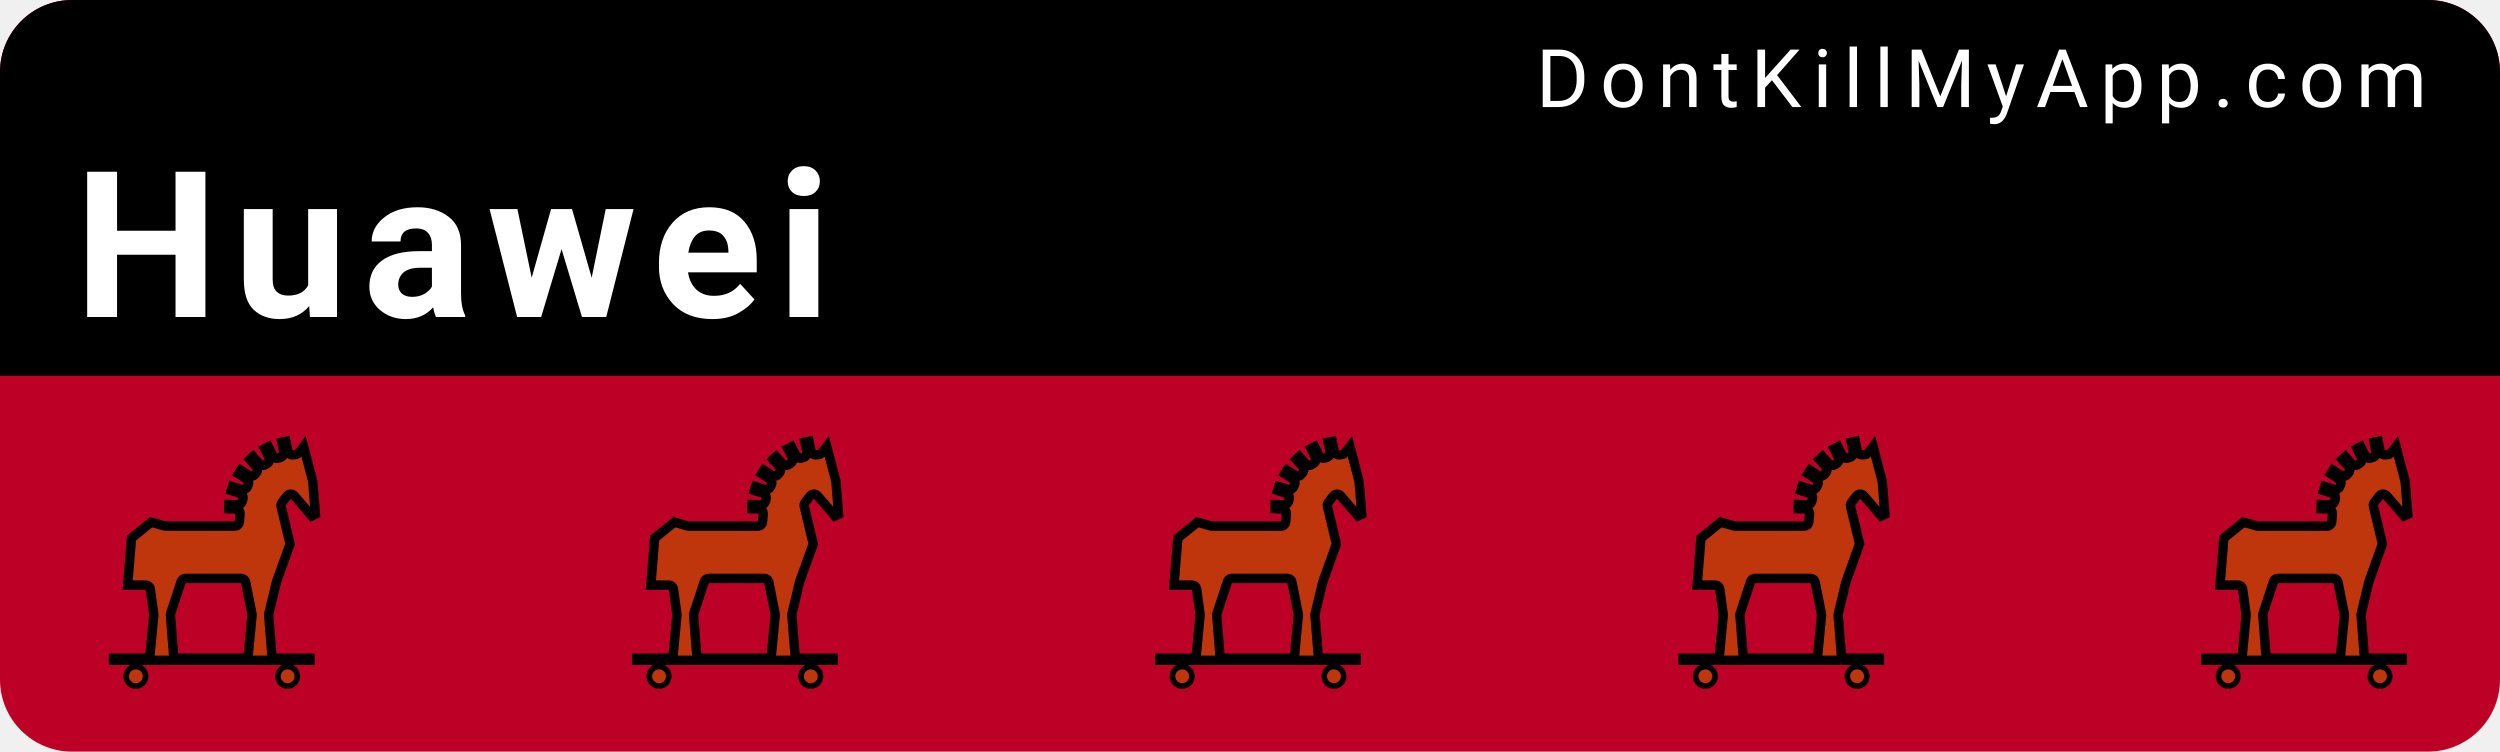
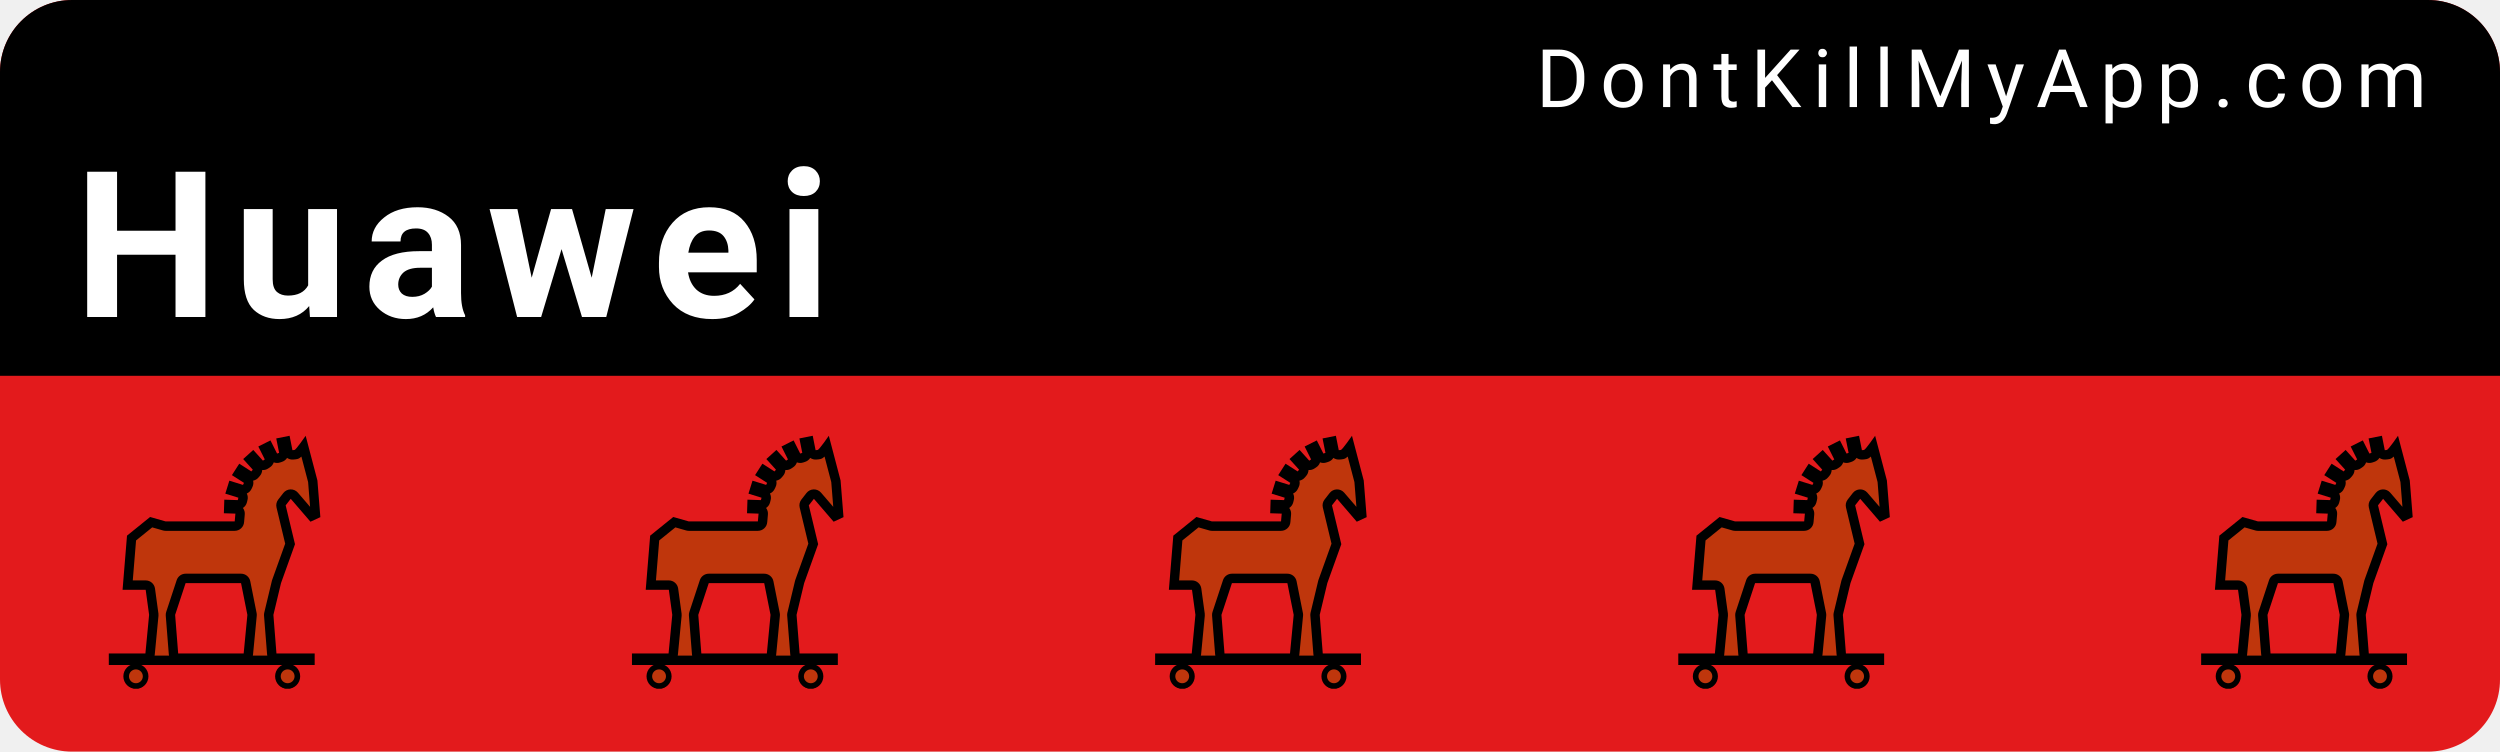
<svg xmlns="http://www.w3.org/2000/svg" width="153mm" height="46mm" viewBox="0 0 153 46" version="1.1" id="svg8">
  <defs id="defs2" />
  <g id="layer1" transform="translate(0,-251)">
-     <rect style="color:#000000;clip-rule:nonzero;display:inline;overflow:visible;visibility:visible;opacity:1;isolation:auto;mix-blend-mode:normal;color-interpolation:sRGB;color-interpolation-filters:linearRGB;solid-color:#000000;solid-opacity:1;fill:#bd0026;fill-opacity:1;fill-rule:nonzero;stroke:none;stroke-width:0.529;stroke-linecap:round;stroke-linejoin:miter;stroke-miterlimit:4;stroke-dasharray:none;stroke-dashoffset:0;stroke-opacity:1;color-rendering:auto;image-rendering:auto;shape-rendering:auto;text-rendering:auto;enable-background:accumulate" id="bkg" width="153" height="46" x="6.5503158e-15" y="251" rx="4.416" ry="4.416" />
+     <rect style="color:#000000;clip-rule:nonzero;display:inline;overflow:visible;visibility:visible;opacity:1;isolation:auto;mix-blend-mode:normal;color-interpolation:sRGB;color-interpolation-filters:linearRGB;solid-color:#000000;solid-opacity:1;fill:#e31a1c;fill-opacity:1;fill-rule:nonzero;stroke:none;stroke-width:0.529;stroke-linecap:round;stroke-linejoin:miter;stroke-miterlimit:4;stroke-dasharray:none;stroke-dashoffset:0;stroke-opacity:1;color-rendering:auto;image-rendering:auto;shape-rendering:auto;text-rendering:auto;enable-background:accumulate" id="bkg" width="153" height="46" x="6.5503158e-15" y="251" rx="4.416" ry="4.416" />
    <path style="color:#000000;clip-rule:nonzero;display:inline;overflow:visible;visibility:visible;opacity:1;isolation:auto;mix-blend-mode:normal;color-interpolation:sRGB;color-interpolation-filters:linearRGB;solid-color:#000000;solid-opacity:1;fill:#000000;fill-opacity:1;fill-rule:nonzero;stroke:none;stroke-width:2;stroke-linecap:round;stroke-linejoin:miter;stroke-miterlimit:4;stroke-dasharray:none;stroke-dashoffset:0;stroke-opacity:1;color-rendering:auto;image-rendering:auto;shape-rendering:auto;text-rendering:auto;enable-background:accumulate" d="M 16.689,0 C 7.443,0 0,7.443 0,16.689 V 86.93 H 578.268 V 16.689 C 578.268,7.443 570.824,0 561.578,0 Z" id="bkgtop" transform="matrix(0.2645833,0,0,0.2645833,0,251)" />
    <text xml:space="preserve" style="font-style:normal;font-variant:normal;font-weight:300;font-stretch:normal;font-size:9.648px;line-height:0%;font-family:Roboto;-inkscape-font-specification:'Roboto Light';text-align:start;letter-spacing:0.685px;word-spacing:0px;writing-mode:lr-tb;text-anchor:start;fill:#ffffff;fill-opacity:1;stroke:none;stroke-width:0.201px;stroke-linecap:butt;stroke-linejoin:miter;stroke-opacity:1" x="94.007" y="257.55" id="link">
      <tspan id="tspan817" x="94.007" y="257.55" style="font-style:normal;font-variant:normal;font-weight:normal;font-stretch:normal;font-size:4.939px;font-family:Roboto;-inkscape-font-specification:Roboto;fill:#ffffff;stroke-width:0.201px">DontKillMyApp.com</tspan>
    </text>
    <text xml:space="preserve" style="font-style:normal;font-variant:normal;font-weight:bold;font-stretch:normal;font-size:12.7px;line-height:0%;font-family:Roboto;-inkscape-font-specification:'Roboto Bold';text-align:start;letter-spacing:0.902px;word-spacing:0px;writing-mode:lr-tb;text-anchor:start;fill:#ffffff;fill-opacity:1;stroke:none;stroke-width:0.265px;stroke-linecap:butt;stroke-linejoin:miter;stroke-opacity:1" x="4.538" y="270.402" id="vendor">
      <tspan id="tspan821" x="4.538" y="270.402" style="font-style:normal;font-variant:normal;font-weight:bold;font-stretch:normal;font-size:12.5px;font-family:Roboto;-inkscape-font-specification:'Roboto Bold';fill:#ffffff;stroke-width:0.265px">Huawei</tspan>
    </text>
    <g id="poo1" transform="matrix(0.01510025,0,0,0.01510025,5.393161,277.6693)">
      <svg version="1.1" x="0px" y="0px" viewBox="0 0 75.284 90" xml:space="preserve" id="svg14" width="1025" height="1025">
        <defs id="defs18" />
        <g id="g8" transform="translate(-12.358,-5)">
          <circle cx="75.88" cy="91.367" r="3.633" id="circle2" />
          <circle cx="22.104" cy="91.367" r="3.633" id="circle4" />
          <path d="M 70.933,68.74 73.642,57.429 78.616,43.583 75.297,29.754 77.107,27.43 84.123,35.584 87.642,33.96 86.598,20.908 82.413,5 c 0,0 -3.433,5.014 -3.983,5.058 -0.235,0.019 -0.476,0.041 -0.722,0.067 L 76.688,5 l -4.743,0.945 1.024,5.144 c -0.243,0.075 -0.487,0.155 -0.731,0.24 L 69.89,6.65 l -4.323,2.168 2.307,4.599 c -0.223,0.141 -0.444,0.287 -0.665,0.44 l -3.435,-3.814 -3.593,3.237 3.418,3.794 c -0.176,0.2 -0.351,0.402 -0.523,0.613 l -4.3,-2.751 -2.606,4.074 4.293,2.746 c -0.119,0.237 -0.234,0.483 -0.348,0.73 l -4.859,-1.507 -1.434,4.619 4.649,1.442 c -0.076,0.278 -0.144,0.567 -0.214,0.855 l -4.794,-0.156 -0.157,4.834 4.106,0.133 C 57.309,33.6 57.22,34.517 57.165,35.481 H 32.587 L 27.056,33.9 18.837,40.539 17.255,59.821 h 8.228 l 1.219,8.917 -1.315,13.722 H 12.358 v 4.115 H 85.623 V 82.46 H 72.017 Z M 37.046,82.462 35.962,68.74 39.693,57.429 h 19.724 l 2.255,11.311 -1.315,13.722 z" id="path6" />
        </g>
        <g transform="translate(-12.358,-5)" id="g821" style="fill:#bf360c;fill-opacity:1">
          <circle id="circle815" r="3.633" cy="91.367" cx="75.88" style="fill:#bf360c;fill-opacity:1" />
          <circle id="circle817" r="3.633" cy="91.367" cx="22.104" style="fill:#bf360c;fill-opacity:1" />
          <path style="fill:#bf360c;fill-opacity:1" id="path819" d="m 80.895,12.396 c -0.113,0.103 -0.209,0.199 -0.396,0.332 -0.277,0.196 -0.575,0.57 -1.801,0.668 -0.217,0.018 -0.43,0.037 -0.639,0.059 A 3.349,3.349 0 0 1 75.799,12.875 3.349,3.349 0 0 1 73.957,14.289 c -0.218,0.067 -0.424,0.134 -0.617,0.201 a 3.349,3.349 0 0 1 -2.287,-0.029 3.349,3.349 0 0 1 -1.391,1.787 c -0.185,0.117 -0.365,0.237 -0.547,0.363 a 3.349,3.349 0 0 1 -2.172,0.582 3.349,3.349 0 0 1 -0.83,2.094 c -0.165,0.188 -0.312,0.357 -0.441,0.516 a 3.349,3.349 0 0 1 -1.957,1.172 3.349,3.349 0 0 1 -0.26,2.283 c -0.088,0.176 -0.188,0.392 -0.299,0.633 a 3.349,3.349 0 0 1 -1.688,1.656 3.349,3.349 0 0 1 0.232,2.375 c -0.052,0.19 -0.113,0.451 -0.189,0.764 a 3.349,3.349 0 0 1 -1.422,2.008 3.349,3.349 0 0 1 0.648,2.395 c -0.099,0.856 -0.18,1.707 -0.23,2.584 a 3.349,3.349 0 0 1 -3.344,3.158 H 32.588 a 3.349,3.349 0 0 1 -0.92,-0.129 l -3.859,-1.104 -5.75,4.645 -1.168,14.229 h 4.592 a 3.349,3.349 0 0 1 3.318,2.896 l 1.219,8.918 a 3.349,3.349 0 0 1 0.016,0.773 L 28.721,82.781 a 3.349,3.349 0 0 1 -0.078,0.443 h 5.148 a 3.349,3.349 0 0 1 -0.082,-0.498 L 32.625,69.004 a 3.349,3.349 0 0 1 0.158,-1.312 l 3.73,-11.311 a 3.349,3.349 0 0 1 3.18,-2.301 h 19.725 a 3.349,3.349 0 0 1 3.285,2.695 l 2.254,11.311 a 3.349,3.349 0 0 1 0.049,0.975 l -1.314,13.723 a 3.349,3.349 0 0 1 -0.076,0.441 h 5.146 a 3.349,3.349 0 0 1 -0.082,-0.5 L 67.596,69.004 a 3.349,3.349 0 0 1 0.08,-1.043 l 2.709,-11.311 a 3.349,3.349 0 0 1 0.105,-0.354 L 75.125,43.391 72.041,30.535 a 3.349,3.349 0 0 1 0.613,-2.84 l 1.811,-2.324 a 3.349,3.349 0 0 1 5.182,-0.125 l 4.342,5.047 -0.705,-8.82 z" />
        </g>
        <circle style="color:#000000;clip-rule:nonzero;display:inline;overflow:visible;visibility:visible;opacity:1;isolation:auto;mix-blend-mode:normal;color-interpolation:sRGB;color-interpolation-filters:linearRGB;solid-color:#000000;solid-opacity:1;fill:#bf360c;fill-opacity:1;fill-rule:nonzero;stroke:#000000;stroke-width:2;stroke-linecap:round;stroke-linejoin:miter;stroke-miterlimit:4;stroke-dasharray:none;stroke-dashoffset:0;stroke-opacity:1;color-rendering:auto;image-rendering:auto;shape-rendering:auto;text-rendering:auto;enable-background:accumulate" id="path2590" cx="9.644" cy="85.599" r="3.464" />
        <circle r="3.464" cy="85.599" cx="63.644" id="circle2592" style="color:#000000;clip-rule:nonzero;display:inline;overflow:visible;visibility:visible;opacity:1;isolation:auto;mix-blend-mode:normal;color-interpolation:sRGB;color-interpolation-filters:linearRGB;solid-color:#000000;solid-opacity:1;fill:#bf360c;fill-opacity:1;fill-rule:nonzero;stroke:#000000;stroke-width:2;stroke-linecap:round;stroke-linejoin:miter;stroke-miterlimit:4;stroke-dasharray:none;stroke-dashoffset:0;stroke-opacity:1;color-rendering:auto;image-rendering:auto;shape-rendering:auto;text-rendering:auto;enable-background:accumulate" />
      </svg>
    </g>
    <g transform="matrix(0.01510025,0,0,0.01510025,37.41043,277.6693)" id="poo2">
      <svg version="1.1" x="0px" y="0px" viewBox="0 0 75.284 90" xml:space="preserve" id="svg14" width="1025" height="1025">
        <defs id="defs18" />
        <g id="g8" transform="translate(-12.358,-5)">
          <circle cx="75.88" cy="91.367" r="3.633" id="circle2" />
          <circle cx="22.104" cy="91.367" r="3.633" id="circle4" />
          <path d="M 70.933,68.74 73.642,57.429 78.616,43.583 75.297,29.754 77.107,27.43 84.123,35.584 87.642,33.96 86.598,20.908 82.413,5 c 0,0 -3.433,5.014 -3.983,5.058 -0.235,0.019 -0.476,0.041 -0.722,0.067 L 76.688,5 l -4.743,0.945 1.024,5.144 c -0.243,0.075 -0.487,0.155 -0.731,0.24 L 69.89,6.65 l -4.323,2.168 2.307,4.599 c -0.223,0.141 -0.444,0.287 -0.665,0.44 l -3.435,-3.814 -3.593,3.237 3.418,3.794 c -0.176,0.2 -0.351,0.402 -0.523,0.613 l -4.3,-2.751 -2.606,4.074 4.293,2.746 c -0.119,0.237 -0.234,0.483 -0.348,0.73 l -4.859,-1.507 -1.434,4.619 4.649,1.442 c -0.076,0.278 -0.144,0.567 -0.214,0.855 l -4.794,-0.156 -0.157,4.834 4.106,0.133 C 57.309,33.6 57.22,34.517 57.165,35.481 H 32.587 L 27.056,33.9 18.837,40.539 17.255,59.821 h 8.228 l 1.219,8.917 -1.315,13.722 H 12.358 v 4.115 H 85.623 V 82.46 H 72.017 Z M 37.046,82.462 35.962,68.74 39.693,57.429 h 19.724 l 2.255,11.311 -1.315,13.722 z" id="path6" />
        </g>
        <g transform="translate(-12.358,-5)" id="g821" style="fill:#bf360c;fill-opacity:1">
          <circle id="circle815" r="3.633" cy="91.367" cx="75.88" style="fill:#bf360c;fill-opacity:1" />
          <circle id="circle817" r="3.633" cy="91.367" cx="22.104" style="fill:#bf360c;fill-opacity:1" />
          <path style="fill:#bf360c;fill-opacity:1" id="path819" d="m 80.895,12.396 c -0.113,0.103 -0.209,0.199 -0.396,0.332 -0.277,0.196 -0.575,0.57 -1.801,0.668 -0.217,0.018 -0.43,0.037 -0.639,0.059 A 3.349,3.349 0 0 1 75.799,12.875 3.349,3.349 0 0 1 73.957,14.289 c -0.218,0.067 -0.424,0.134 -0.617,0.201 a 3.349,3.349 0 0 1 -2.287,-0.029 3.349,3.349 0 0 1 -1.391,1.787 c -0.185,0.117 -0.365,0.237 -0.547,0.363 a 3.349,3.349 0 0 1 -2.172,0.582 3.349,3.349 0 0 1 -0.83,2.094 c -0.165,0.188 -0.312,0.357 -0.441,0.516 a 3.349,3.349 0 0 1 -1.957,1.172 3.349,3.349 0 0 1 -0.26,2.283 c -0.088,0.176 -0.188,0.392 -0.299,0.633 a 3.349,3.349 0 0 1 -1.688,1.656 3.349,3.349 0 0 1 0.232,2.375 c -0.052,0.19 -0.113,0.451 -0.189,0.764 a 3.349,3.349 0 0 1 -1.422,2.008 3.349,3.349 0 0 1 0.648,2.395 c -0.099,0.856 -0.18,1.707 -0.23,2.584 a 3.349,3.349 0 0 1 -3.344,3.158 H 32.588 a 3.349,3.349 0 0 1 -0.92,-0.129 l -3.859,-1.104 -5.75,4.645 -1.168,14.229 h 4.592 a 3.349,3.349 0 0 1 3.318,2.896 l 1.219,8.918 a 3.349,3.349 0 0 1 0.016,0.773 L 28.721,82.781 a 3.349,3.349 0 0 1 -0.078,0.443 h 5.148 a 3.349,3.349 0 0 1 -0.082,-0.498 L 32.625,69.004 a 3.349,3.349 0 0 1 0.158,-1.312 l 3.73,-11.311 a 3.349,3.349 0 0 1 3.18,-2.301 h 19.725 a 3.349,3.349 0 0 1 3.285,2.695 l 2.254,11.311 a 3.349,3.349 0 0 1 0.049,0.975 l -1.314,13.723 a 3.349,3.349 0 0 1 -0.076,0.441 h 5.146 a 3.349,3.349 0 0 1 -0.082,-0.5 L 67.596,69.004 a 3.349,3.349 0 0 1 0.08,-1.043 l 2.709,-11.311 a 3.349,3.349 0 0 1 0.105,-0.354 L 75.125,43.391 72.041,30.535 a 3.349,3.349 0 0 1 0.613,-2.84 l 1.811,-2.324 a 3.349,3.349 0 0 1 5.182,-0.125 l 4.342,5.047 -0.705,-8.82 z" />
        </g>
        <circle style="color:#000000;clip-rule:nonzero;display:inline;overflow:visible;visibility:visible;opacity:1;isolation:auto;mix-blend-mode:normal;color-interpolation:sRGB;color-interpolation-filters:linearRGB;solid-color:#000000;solid-opacity:1;fill:#bf360c;fill-opacity:1;fill-rule:nonzero;stroke:#000000;stroke-width:2;stroke-linecap:round;stroke-linejoin:miter;stroke-miterlimit:4;stroke-dasharray:none;stroke-dashoffset:0;stroke-opacity:1;color-rendering:auto;image-rendering:auto;shape-rendering:auto;text-rendering:auto;enable-background:accumulate" id="path2590" cx="9.644" cy="85.599" r="3.464" />
        <circle r="3.464" cy="85.599" cx="63.644" id="circle2592" style="color:#000000;clip-rule:nonzero;display:inline;overflow:visible;visibility:visible;opacity:1;isolation:auto;mix-blend-mode:normal;color-interpolation:sRGB;color-interpolation-filters:linearRGB;solid-color:#000000;solid-opacity:1;fill:#bf360c;fill-opacity:1;fill-rule:nonzero;stroke:#000000;stroke-width:2;stroke-linecap:round;stroke-linejoin:miter;stroke-miterlimit:4;stroke-dasharray:none;stroke-dashoffset:0;stroke-opacity:1;color-rendering:auto;image-rendering:auto;shape-rendering:auto;text-rendering:auto;enable-background:accumulate" />
      </svg>
    </g>
    <g id="poo3" transform="matrix(0.01510025,0,0,0.01510025,69.4277,277.6693)">
      <svg version="1.1" x="0px" y="0px" viewBox="0 0 75.284 90" xml:space="preserve" id="svg14" width="1025" height="1025">
        <defs id="defs18" />
        <g id="g8" transform="translate(-12.358,-5)">
          <circle cx="75.88" cy="91.367" r="3.633" id="circle2" />
          <circle cx="22.104" cy="91.367" r="3.633" id="circle4" />
          <path d="M 70.933,68.74 73.642,57.429 78.616,43.583 75.297,29.754 77.107,27.43 84.123,35.584 87.642,33.96 86.598,20.908 82.413,5 c 0,0 -3.433,5.014 -3.983,5.058 -0.235,0.019 -0.476,0.041 -0.722,0.067 L 76.688,5 l -4.743,0.945 1.024,5.144 c -0.243,0.075 -0.487,0.155 -0.731,0.24 L 69.89,6.65 l -4.323,2.168 2.307,4.599 c -0.223,0.141 -0.444,0.287 -0.665,0.44 l -3.435,-3.814 -3.593,3.237 3.418,3.794 c -0.176,0.2 -0.351,0.402 -0.523,0.613 l -4.3,-2.751 -2.606,4.074 4.293,2.746 c -0.119,0.237 -0.234,0.483 -0.348,0.73 l -4.859,-1.507 -1.434,4.619 4.649,1.442 c -0.076,0.278 -0.144,0.567 -0.214,0.855 l -4.794,-0.156 -0.157,4.834 4.106,0.133 C 57.309,33.6 57.22,34.517 57.165,35.481 H 32.587 L 27.056,33.9 18.837,40.539 17.255,59.821 h 8.228 l 1.219,8.917 -1.315,13.722 H 12.358 v 4.115 H 85.623 V 82.46 H 72.017 Z M 37.046,82.462 35.962,68.74 39.693,57.429 h 19.724 l 2.255,11.311 -1.315,13.722 z" id="path6" />
        </g>
        <g transform="translate(-12.358,-5)" id="g821" style="fill:#bf360c;fill-opacity:1">
          <circle id="circle815" r="3.633" cy="91.367" cx="75.88" style="fill:#bf360c;fill-opacity:1" />
          <circle id="circle817" r="3.633" cy="91.367" cx="22.104" style="fill:#bf360c;fill-opacity:1" />
          <path style="fill:#bf360c;fill-opacity:1" id="path819" d="m 80.895,12.396 c -0.113,0.103 -0.209,0.199 -0.396,0.332 -0.277,0.196 -0.575,0.57 -1.801,0.668 -0.217,0.018 -0.43,0.037 -0.639,0.059 A 3.349,3.349 0 0 1 75.799,12.875 3.349,3.349 0 0 1 73.957,14.289 c -0.218,0.067 -0.424,0.134 -0.617,0.201 a 3.349,3.349 0 0 1 -2.287,-0.029 3.349,3.349 0 0 1 -1.391,1.787 c -0.185,0.117 -0.365,0.237 -0.547,0.363 a 3.349,3.349 0 0 1 -2.172,0.582 3.349,3.349 0 0 1 -0.83,2.094 c -0.165,0.188 -0.312,0.357 -0.441,0.516 a 3.349,3.349 0 0 1 -1.957,1.172 3.349,3.349 0 0 1 -0.26,2.283 c -0.088,0.176 -0.188,0.392 -0.299,0.633 a 3.349,3.349 0 0 1 -1.688,1.656 3.349,3.349 0 0 1 0.232,2.375 c -0.052,0.19 -0.113,0.451 -0.189,0.764 a 3.349,3.349 0 0 1 -1.422,2.008 3.349,3.349 0 0 1 0.648,2.395 c -0.099,0.856 -0.18,1.707 -0.23,2.584 a 3.349,3.349 0 0 1 -3.344,3.158 H 32.588 a 3.349,3.349 0 0 1 -0.92,-0.129 l -3.859,-1.104 -5.75,4.645 -1.168,14.229 h 4.592 a 3.349,3.349 0 0 1 3.318,2.896 l 1.219,8.918 a 3.349,3.349 0 0 1 0.016,0.773 L 28.721,82.781 a 3.349,3.349 0 0 1 -0.078,0.443 h 5.148 a 3.349,3.349 0 0 1 -0.082,-0.498 L 32.625,69.004 a 3.349,3.349 0 0 1 0.158,-1.312 l 3.73,-11.311 a 3.349,3.349 0 0 1 3.18,-2.301 h 19.725 a 3.349,3.349 0 0 1 3.285,2.695 l 2.254,11.311 a 3.349,3.349 0 0 1 0.049,0.975 l -1.314,13.723 a 3.349,3.349 0 0 1 -0.076,0.441 h 5.146 a 3.349,3.349 0 0 1 -0.082,-0.5 L 67.596,69.004 a 3.349,3.349 0 0 1 0.08,-1.043 l 2.709,-11.311 a 3.349,3.349 0 0 1 0.105,-0.354 L 75.125,43.391 72.041,30.535 a 3.349,3.349 0 0 1 0.613,-2.84 l 1.811,-2.324 a 3.349,3.349 0 0 1 5.182,-0.125 l 4.342,5.047 -0.705,-8.82 z" />
        </g>
        <circle style="color:#000000;clip-rule:nonzero;display:inline;overflow:visible;visibility:visible;opacity:1;isolation:auto;mix-blend-mode:normal;color-interpolation:sRGB;color-interpolation-filters:linearRGB;solid-color:#000000;solid-opacity:1;fill:#bf360c;fill-opacity:1;fill-rule:nonzero;stroke:#000000;stroke-width:2;stroke-linecap:round;stroke-linejoin:miter;stroke-miterlimit:4;stroke-dasharray:none;stroke-dashoffset:0;stroke-opacity:1;color-rendering:auto;image-rendering:auto;shape-rendering:auto;text-rendering:auto;enable-background:accumulate" id="path2590" cx="9.644" cy="85.599" r="3.464" />
        <circle r="3.464" cy="85.599" cx="63.644" id="circle2592" style="color:#000000;clip-rule:nonzero;display:inline;overflow:visible;visibility:visible;opacity:1;isolation:auto;mix-blend-mode:normal;color-interpolation:sRGB;color-interpolation-filters:linearRGB;solid-color:#000000;solid-opacity:1;fill:#bf360c;fill-opacity:1;fill-rule:nonzero;stroke:#000000;stroke-width:2;stroke-linecap:round;stroke-linejoin:miter;stroke-miterlimit:4;stroke-dasharray:none;stroke-dashoffset:0;stroke-opacity:1;color-rendering:auto;image-rendering:auto;shape-rendering:auto;text-rendering:auto;enable-background:accumulate" />
      </svg>
    </g>
    <g transform="matrix(0.01510025,0,0,0.01510025,101.445,277.6693)" id="poo4">
      <svg version="1.1" x="0px" y="0px" viewBox="0 0 75.284 90" xml:space="preserve" id="svg14" width="1025" height="1025">
        <defs id="defs18" />
        <g id="g8" transform="translate(-12.358,-5)">
          <circle cx="75.88" cy="91.367" r="3.633" id="circle2" />
          <circle cx="22.104" cy="91.367" r="3.633" id="circle4" />
          <path d="M 70.933,68.74 73.642,57.429 78.616,43.583 75.297,29.754 77.107,27.43 84.123,35.584 87.642,33.96 86.598,20.908 82.413,5 c 0,0 -3.433,5.014 -3.983,5.058 -0.235,0.019 -0.476,0.041 -0.722,0.067 L 76.688,5 l -4.743,0.945 1.024,5.144 c -0.243,0.075 -0.487,0.155 -0.731,0.24 L 69.89,6.65 l -4.323,2.168 2.307,4.599 c -0.223,0.141 -0.444,0.287 -0.665,0.44 l -3.435,-3.814 -3.593,3.237 3.418,3.794 c -0.176,0.2 -0.351,0.402 -0.523,0.613 l -4.3,-2.751 -2.606,4.074 4.293,2.746 c -0.119,0.237 -0.234,0.483 -0.348,0.73 l -4.859,-1.507 -1.434,4.619 4.649,1.442 c -0.076,0.278 -0.144,0.567 -0.214,0.855 l -4.794,-0.156 -0.157,4.834 4.106,0.133 C 57.309,33.6 57.22,34.517 57.165,35.481 H 32.587 L 27.056,33.9 18.837,40.539 17.255,59.821 h 8.228 l 1.219,8.917 -1.315,13.722 H 12.358 v 4.115 H 85.623 V 82.46 H 72.017 Z M 37.046,82.462 35.962,68.74 39.693,57.429 h 19.724 l 2.255,11.311 -1.315,13.722 z" id="path6" />
        </g>
        <g transform="translate(-12.358,-5)" id="g821" style="fill:#bf360c;fill-opacity:1">
          <circle id="circle815" r="3.633" cy="91.367" cx="75.88" style="fill:#bf360c;fill-opacity:1" />
          <circle id="circle817" r="3.633" cy="91.367" cx="22.104" style="fill:#bf360c;fill-opacity:1" />
          <path style="fill:#bf360c;fill-opacity:1" id="path819" d="m 80.895,12.396 c -0.113,0.103 -0.209,0.199 -0.396,0.332 -0.277,0.196 -0.575,0.57 -1.801,0.668 -0.217,0.018 -0.43,0.037 -0.639,0.059 A 3.349,3.349 0 0 1 75.799,12.875 3.349,3.349 0 0 1 73.957,14.289 c -0.218,0.067 -0.424,0.134 -0.617,0.201 a 3.349,3.349 0 0 1 -2.287,-0.029 3.349,3.349 0 0 1 -1.391,1.787 c -0.185,0.117 -0.365,0.237 -0.547,0.363 a 3.349,3.349 0 0 1 -2.172,0.582 3.349,3.349 0 0 1 -0.83,2.094 c -0.165,0.188 -0.312,0.357 -0.441,0.516 a 3.349,3.349 0 0 1 -1.957,1.172 3.349,3.349 0 0 1 -0.26,2.283 c -0.088,0.176 -0.188,0.392 -0.299,0.633 a 3.349,3.349 0 0 1 -1.688,1.656 3.349,3.349 0 0 1 0.232,2.375 c -0.052,0.19 -0.113,0.451 -0.189,0.764 a 3.349,3.349 0 0 1 -1.422,2.008 3.349,3.349 0 0 1 0.648,2.395 c -0.099,0.856 -0.18,1.707 -0.23,2.584 a 3.349,3.349 0 0 1 -3.344,3.158 H 32.588 a 3.349,3.349 0 0 1 -0.92,-0.129 l -3.859,-1.104 -5.75,4.645 -1.168,14.229 h 4.592 a 3.349,3.349 0 0 1 3.318,2.896 l 1.219,8.918 a 3.349,3.349 0 0 1 0.016,0.773 L 28.721,82.781 a 3.349,3.349 0 0 1 -0.078,0.443 h 5.148 a 3.349,3.349 0 0 1 -0.082,-0.498 L 32.625,69.004 a 3.349,3.349 0 0 1 0.158,-1.312 l 3.73,-11.311 a 3.349,3.349 0 0 1 3.18,-2.301 h 19.725 a 3.349,3.349 0 0 1 3.285,2.695 l 2.254,11.311 a 3.349,3.349 0 0 1 0.049,0.975 l -1.314,13.723 a 3.349,3.349 0 0 1 -0.076,0.441 h 5.146 a 3.349,3.349 0 0 1 -0.082,-0.5 L 67.596,69.004 a 3.349,3.349 0 0 1 0.08,-1.043 l 2.709,-11.311 a 3.349,3.349 0 0 1 0.105,-0.354 L 75.125,43.391 72.041,30.535 a 3.349,3.349 0 0 1 0.613,-2.84 l 1.811,-2.324 a 3.349,3.349 0 0 1 5.182,-0.125 l 4.342,5.047 -0.705,-8.82 z" />
        </g>
        <circle style="color:#000000;clip-rule:nonzero;display:inline;overflow:visible;visibility:visible;opacity:1;isolation:auto;mix-blend-mode:normal;color-interpolation:sRGB;color-interpolation-filters:linearRGB;solid-color:#000000;solid-opacity:1;fill:#bf360c;fill-opacity:1;fill-rule:nonzero;stroke:#000000;stroke-width:2;stroke-linecap:round;stroke-linejoin:miter;stroke-miterlimit:4;stroke-dasharray:none;stroke-dashoffset:0;stroke-opacity:1;color-rendering:auto;image-rendering:auto;shape-rendering:auto;text-rendering:auto;enable-background:accumulate" id="path2590" cx="9.644" cy="85.599" r="3.464" />
        <circle r="3.464" cy="85.599" cx="63.644" id="circle2592" style="color:#000000;clip-rule:nonzero;display:inline;overflow:visible;visibility:visible;opacity:1;isolation:auto;mix-blend-mode:normal;color-interpolation:sRGB;color-interpolation-filters:linearRGB;solid-color:#000000;solid-opacity:1;fill:#bf360c;fill-opacity:1;fill-rule:nonzero;stroke:#000000;stroke-width:2;stroke-linecap:round;stroke-linejoin:miter;stroke-miterlimit:4;stroke-dasharray:none;stroke-dashoffset:0;stroke-opacity:1;color-rendering:auto;image-rendering:auto;shape-rendering:auto;text-rendering:auto;enable-background:accumulate" />
      </svg>
    </g>
    <g transform="matrix(0.01510025,0,0,0.01510025,133.445,277.6693)" id="poo5">
      <svg version="1.1" x="0px" y="0px" viewBox="0 0 75.284 90" xml:space="preserve" id="svg14" width="1025" height="1025">
        <defs id="defs18" />
        <g id="g8" transform="translate(-12.358,-5)">
          <circle cx="75.88" cy="91.367" r="3.633" id="circle2" />
          <circle cx="22.104" cy="91.367" r="3.633" id="circle4" />
          <path d="M 70.933,68.74 73.642,57.429 78.616,43.583 75.297,29.754 77.107,27.43 84.123,35.584 87.642,33.96 86.598,20.908 82.413,5 c 0,0 -3.433,5.014 -3.983,5.058 -0.235,0.019 -0.476,0.041 -0.722,0.067 L 76.688,5 l -4.743,0.945 1.024,5.144 c -0.243,0.075 -0.487,0.155 -0.731,0.24 L 69.89,6.65 l -4.323,2.168 2.307,4.599 c -0.223,0.141 -0.444,0.287 -0.665,0.44 l -3.435,-3.814 -3.593,3.237 3.418,3.794 c -0.176,0.2 -0.351,0.402 -0.523,0.613 l -4.3,-2.751 -2.606,4.074 4.293,2.746 c -0.119,0.237 -0.234,0.483 -0.348,0.73 l -4.859,-1.507 -1.434,4.619 4.649,1.442 c -0.076,0.278 -0.144,0.567 -0.214,0.855 l -4.794,-0.156 -0.157,4.834 4.106,0.133 C 57.309,33.6 57.22,34.517 57.165,35.481 H 32.587 L 27.056,33.9 18.837,40.539 17.255,59.821 h 8.228 l 1.219,8.917 -1.315,13.722 H 12.358 v 4.115 H 85.623 V 82.46 H 72.017 Z M 37.046,82.462 35.962,68.74 39.693,57.429 h 19.724 l 2.255,11.311 -1.315,13.722 z" id="path6" />
        </g>
        <g transform="translate(-12.358,-5)" id="g821" style="fill:#bf360c;fill-opacity:1">
          <circle id="circle815" r="3.633" cy="91.367" cx="75.88" style="fill:#bf360c;fill-opacity:1" />
          <circle id="circle817" r="3.633" cy="91.367" cx="22.104" style="fill:#bf360c;fill-opacity:1" />
          <path style="fill:#bf360c;fill-opacity:1" id="path819" d="m 80.895,12.396 c -0.113,0.103 -0.209,0.199 -0.396,0.332 -0.277,0.196 -0.575,0.57 -1.801,0.668 -0.217,0.018 -0.43,0.037 -0.639,0.059 A 3.349,3.349 0 0 1 75.799,12.875 3.349,3.349 0 0 1 73.957,14.289 c -0.218,0.067 -0.424,0.134 -0.617,0.201 a 3.349,3.349 0 0 1 -2.287,-0.029 3.349,3.349 0 0 1 -1.391,1.787 c -0.185,0.117 -0.365,0.237 -0.547,0.363 a 3.349,3.349 0 0 1 -2.172,0.582 3.349,3.349 0 0 1 -0.83,2.094 c -0.165,0.188 -0.312,0.357 -0.441,0.516 a 3.349,3.349 0 0 1 -1.957,1.172 3.349,3.349 0 0 1 -0.26,2.283 c -0.088,0.176 -0.188,0.392 -0.299,0.633 a 3.349,3.349 0 0 1 -1.688,1.656 3.349,3.349 0 0 1 0.232,2.375 c -0.052,0.19 -0.113,0.451 -0.189,0.764 a 3.349,3.349 0 0 1 -1.422,2.008 3.349,3.349 0 0 1 0.648,2.395 c -0.099,0.856 -0.18,1.707 -0.23,2.584 a 3.349,3.349 0 0 1 -3.344,3.158 H 32.588 a 3.349,3.349 0 0 1 -0.92,-0.129 l -3.859,-1.104 -5.75,4.645 -1.168,14.229 h 4.592 a 3.349,3.349 0 0 1 3.318,2.896 l 1.219,8.918 a 3.349,3.349 0 0 1 0.016,0.773 L 28.721,82.781 a 3.349,3.349 0 0 1 -0.078,0.443 h 5.148 a 3.349,3.349 0 0 1 -0.082,-0.498 L 32.625,69.004 a 3.349,3.349 0 0 1 0.158,-1.312 l 3.73,-11.311 a 3.349,3.349 0 0 1 3.18,-2.301 h 19.725 a 3.349,3.349 0 0 1 3.285,2.695 l 2.254,11.311 a 3.349,3.349 0 0 1 0.049,0.975 l -1.314,13.723 a 3.349,3.349 0 0 1 -0.076,0.441 h 5.146 a 3.349,3.349 0 0 1 -0.082,-0.5 L 67.596,69.004 a 3.349,3.349 0 0 1 0.08,-1.043 l 2.709,-11.311 a 3.349,3.349 0 0 1 0.105,-0.354 L 75.125,43.391 72.041,30.535 a 3.349,3.349 0 0 1 0.613,-2.84 l 1.811,-2.324 a 3.349,3.349 0 0 1 5.182,-0.125 l 4.342,5.047 -0.705,-8.82 z" />
        </g>
        <circle style="color:#000000;clip-rule:nonzero;display:inline;overflow:visible;visibility:visible;opacity:1;isolation:auto;mix-blend-mode:normal;color-interpolation:sRGB;color-interpolation-filters:linearRGB;solid-color:#000000;solid-opacity:1;fill:#bf360c;fill-opacity:1;fill-rule:nonzero;stroke:#000000;stroke-width:2;stroke-linecap:round;stroke-linejoin:miter;stroke-miterlimit:4;stroke-dasharray:none;stroke-dashoffset:0;stroke-opacity:1;color-rendering:auto;image-rendering:auto;shape-rendering:auto;text-rendering:auto;enable-background:accumulate" id="path2590" cx="9.644" cy="85.599" r="3.464" />
        <circle r="3.464" cy="85.599" cx="63.644" id="circle2592" style="color:#000000;clip-rule:nonzero;display:inline;overflow:visible;visibility:visible;opacity:1;isolation:auto;mix-blend-mode:normal;color-interpolation:sRGB;color-interpolation-filters:linearRGB;solid-color:#000000;solid-opacity:1;fill:#bf360c;fill-opacity:1;fill-rule:nonzero;stroke:#000000;stroke-width:2;stroke-linecap:round;stroke-linejoin:miter;stroke-miterlimit:4;stroke-dasharray:none;stroke-dashoffset:0;stroke-opacity:1;color-rendering:auto;image-rendering:auto;shape-rendering:auto;text-rendering:auto;enable-background:accumulate" />
      </svg>
    </g>
  </g>
</svg>
